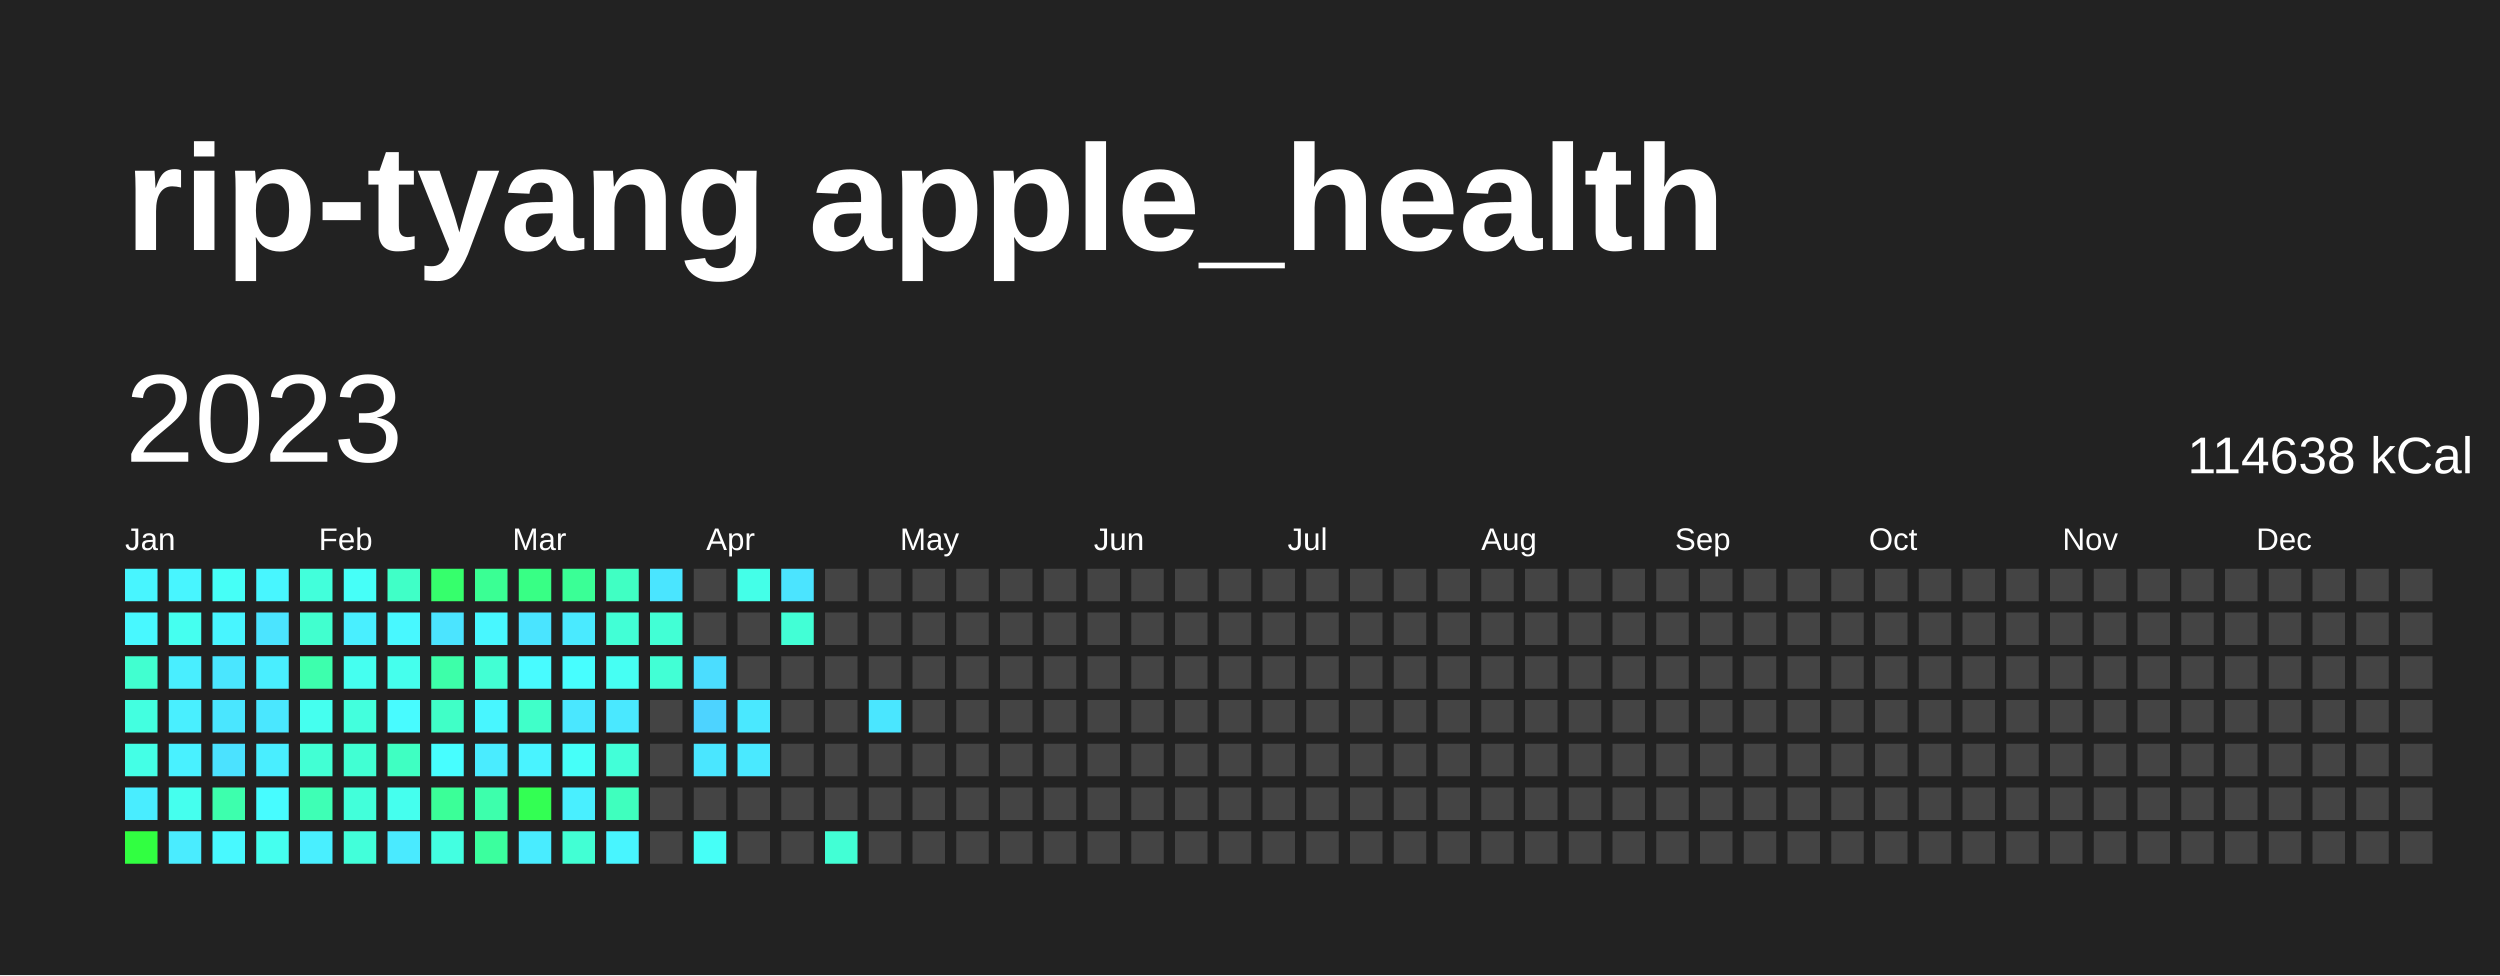
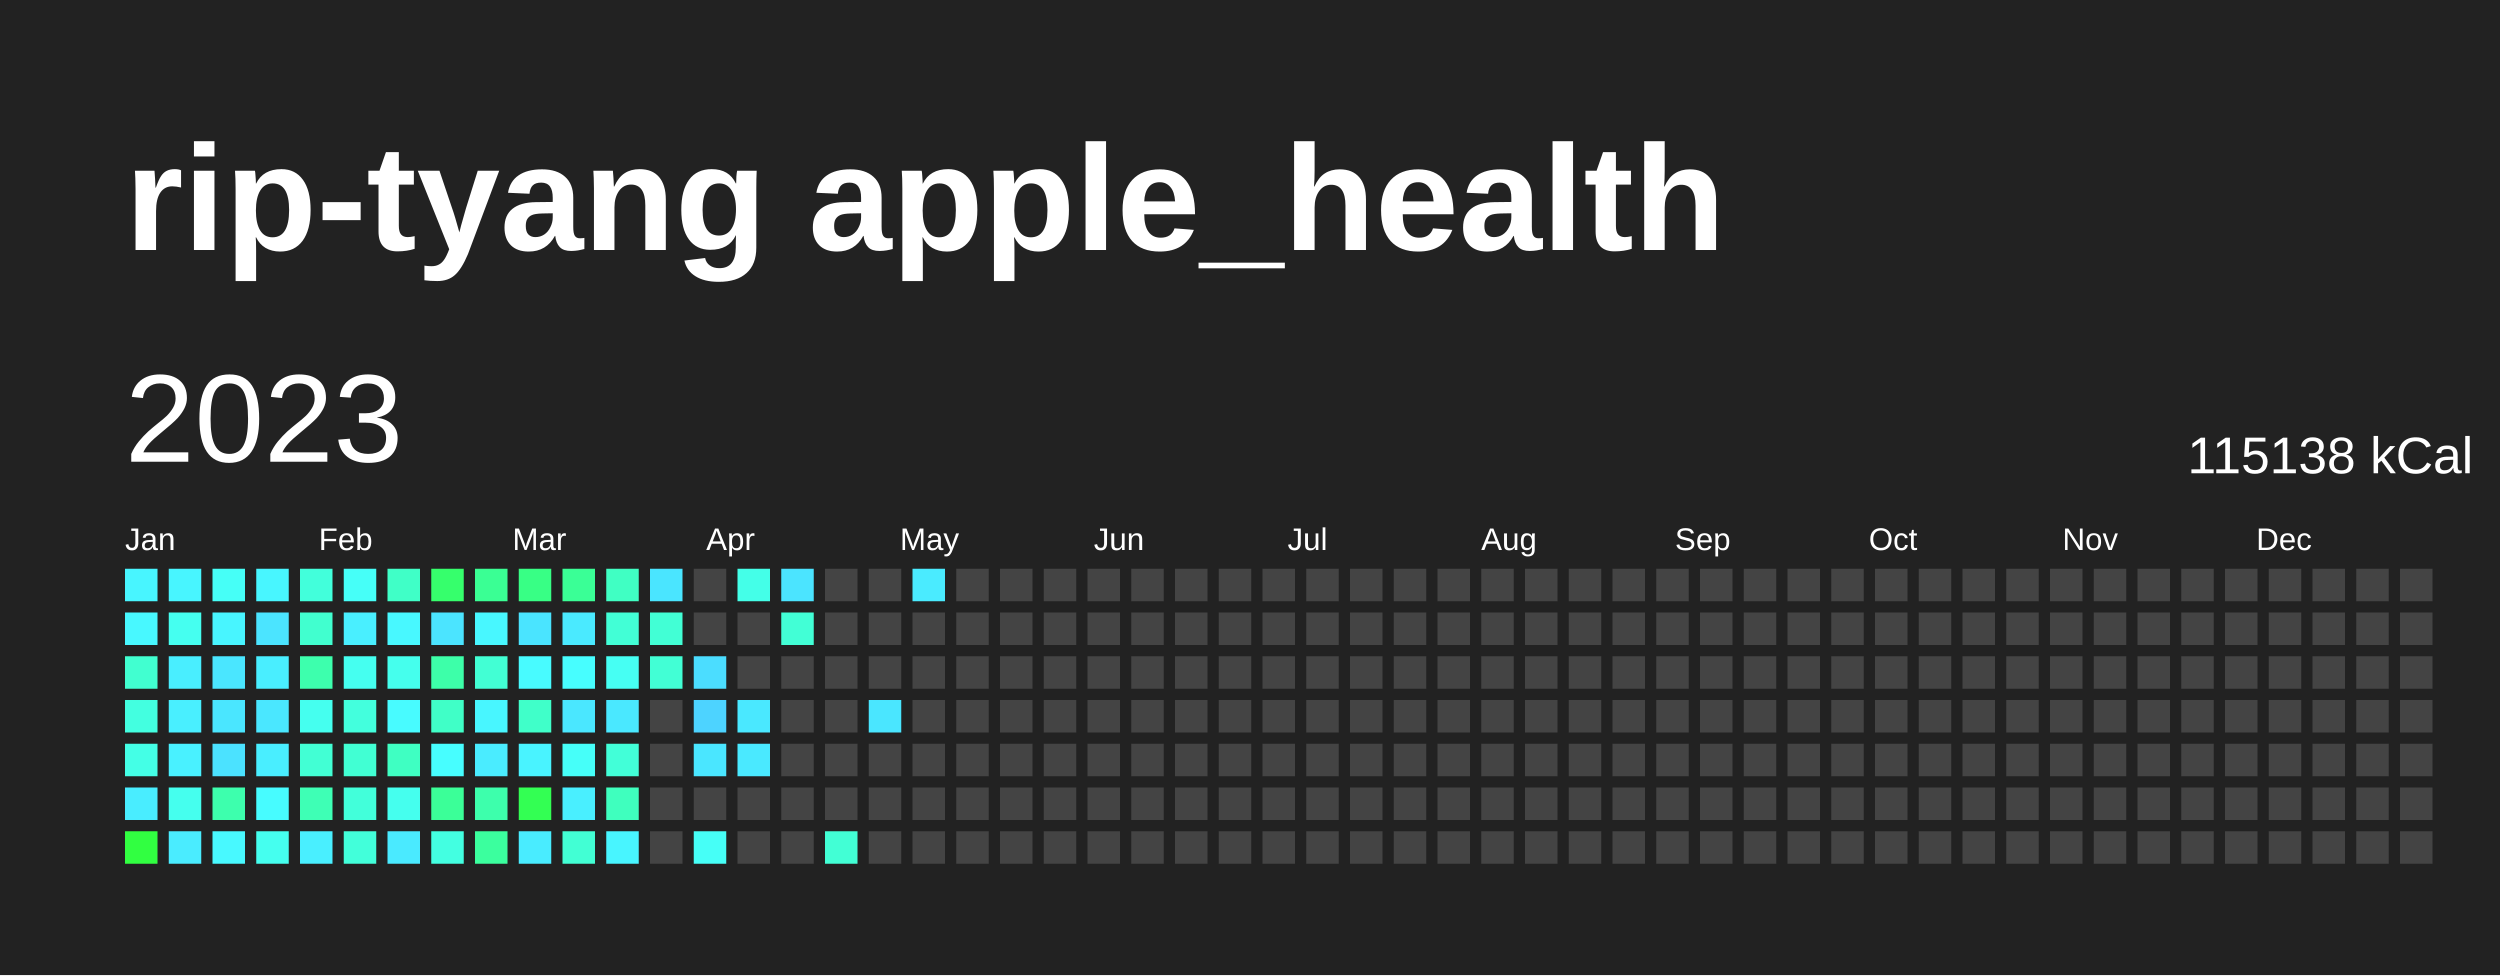
<svg xmlns="http://www.w3.org/2000/svg" baseProfile="full" height="78mm" version="1.1" viewBox="0,0,200,78" width="200mm">
  <defs />
  <rect fill="#222222" height="78" width="200" x="0" y="0" />
  <text fill="#FFFFFF" style="font-size:12px; font-family:Arial; font-weight:bold;" x="10" y="20">rip-tyang apple_health</text>
  <text dominant-baseline="hanging" fill="#FFFFFF" style="font-size:10.0px; font-family:Arial;" x="10" y="30">2023</text>
-   <text dominant-baseline="hanging" fill="#FFFFFF" style="font-size:4.125px; font-family:Arial;" x="175" y="35">114638 kCal</text>
+   <text dominant-baseline="hanging" fill="#FFFFFF" style="font-size:4.125px; font-family:Arial;" x="175" y="35">115138 kCal</text>
  <text fill="#FFFFFF" style="font-size:2.5px; font-family:Arial" x="10.0" y="44">Jan</text>
  <text fill="#FFFFFF" style="font-size:2.5px; font-family:Arial" x="25.5" y="44">Feb</text>
  <text fill="#FFFFFF" style="font-size:2.5px; font-family:Arial" x="41.0" y="44">Mar</text>
  <text fill="#FFFFFF" style="font-size:2.5px; font-family:Arial" x="56.5" y="44">Apr</text>
  <text fill="#FFFFFF" style="font-size:2.5px; font-family:Arial" x="72.0" y="44">May</text>
  <text fill="#FFFFFF" style="font-size:2.5px; font-family:Arial" x="87.5" y="44">Jun</text>
  <text fill="#FFFFFF" style="font-size:2.5px; font-family:Arial" x="103.0" y="44">Jul</text>
  <text fill="#FFFFFF" style="font-size:2.5px; font-family:Arial" x="118.5" y="44">Aug</text>
  <text fill="#FFFFFF" style="font-size:2.5px; font-family:Arial" x="134.0" y="44">Sep</text>
  <text fill="#FFFFFF" style="font-size:2.5px; font-family:Arial" x="149.5" y="44">Oct</text>
  <text fill="#FFFFFF" style="font-size:2.5px; font-family:Arial" x="165.0" y="44">Nov</text>
  <text fill="#FFFFFF" style="font-size:2.5px; font-family:Arial" x="180.5" y="44">Dec</text>
  <rect fill="#48f5ff" height="2.6" width="2.6" x="10.0" y="45.5" />
  <rect fill="#48f8ff" height="2.6" width="2.6" x="10.0" y="49.0" />
  <rect fill="#41ffd0" height="2.6" width="2.6" x="10.0" y="52.5" />
  <rect fill="#43ffe0" height="2.6" width="2.6" x="10.0" y="56.0" />
  <rect fill="#44ffe6" height="2.6" width="2.6" x="10.0" y="59.5" />
  <rect fill="#49edff" height="2.6" width="2.6" x="10.0" y="63.0" />
  <rect fill="#31ff41" height="2.6" width="2.6" x="10.0" y="66.5" />
  <rect fill="#48f5ff" height="2.6" width="2.6" x="13.5" y="45.5" />
  <rect fill="#45fff0" height="2.6" width="2.6" x="13.5" y="49.0" />
  <rect fill="#49eeff" height="2.6" width="2.6" x="13.5" y="52.5" />
  <rect fill="#49efff" height="2.6" width="2.6" x="13.5" y="56.0" />
  <rect fill="#49f1ff" height="2.6" width="2.6" x="13.5" y="59.5" />
  <rect fill="#45ffee" height="2.6" width="2.6" x="13.5" y="63.0" />
  <rect fill="#4aecff" height="2.6" width="2.6" x="13.5" y="66.5" />
  <rect fill="#46fff7" height="2.6" width="2.6" x="17.0" y="45.5" />
  <rect fill="#48f5ff" height="2.6" width="2.6" x="17.0" y="49.0" />
  <rect fill="#4ae6ff" height="2.6" width="2.6" x="17.0" y="52.5" />
  <rect fill="#4ae6ff" height="2.6" width="2.6" x="17.0" y="56.0" />
  <rect fill="#4be2ff" height="2.6" width="2.6" x="17.0" y="59.5" />
  <rect fill="#3dffad" height="2.6" width="2.6" x="17.0" y="63.0" />
  <rect fill="#48f9ff" height="2.6" width="2.6" x="17.0" y="66.5" />
  <rect fill="#48f6ff" height="2.6" width="2.6" x="20.5" y="45.5" />
  <rect fill="#4be4ff" height="2.6" width="2.6" x="20.5" y="49.0" />
  <rect fill="#49eeff" height="2.6" width="2.6" x="20.5" y="52.5" />
  <rect fill="#4ae7ff" height="2.6" width="2.6" x="20.5" y="56.0" />
  <rect fill="#49eeff" height="2.6" width="2.6" x="20.5" y="59.5" />
  <rect fill="#47fcff" height="2.6" width="2.6" x="20.5" y="63.0" />
  <rect fill="#45ffef" height="2.6" width="2.6" x="20.5" y="66.5" />
  <rect fill="#42ffdb" height="2.6" width="2.6" x="24.0" y="45.5" />
  <rect fill="#41ffcf" height="2.6" width="2.6" x="24.0" y="49.0" />
  <rect fill="#3dffad" height="2.6" width="2.6" x="24.0" y="52.5" />
  <rect fill="#45ffef" height="2.6" width="2.6" x="24.0" y="56.0" />
  <rect fill="#42ffd4" height="2.6" width="2.6" x="24.0" y="59.5" />
  <rect fill="#3effb5" height="2.6" width="2.6" x="24.0" y="63.0" />
  <rect fill="#49efff" height="2.6" width="2.6" x="24.0" y="66.5" />
  <rect fill="#46fff8" height="2.6" width="2.6" x="27.5" y="45.5" />
  <rect fill="#49efff" height="2.6" width="2.6" x="27.5" y="49.0" />
  <rect fill="#45fff0" height="2.6" width="2.6" x="27.5" y="52.5" />
  <rect fill="#43ffdd" height="2.6" width="2.6" x="27.5" y="56.0" />
  <rect fill="#41ffd3" height="2.6" width="2.6" x="27.5" y="59.5" />
  <rect fill="#42ffda" height="2.6" width="2.6" x="27.5" y="63.0" />
  <rect fill="#42ffda" height="2.6" width="2.6" x="27.5" y="66.5" />
  <rect fill="#40ffc7" height="2.6" width="2.6" x="31.0" y="45.5" />
  <rect fill="#48f8ff" height="2.6" width="2.6" x="31.0" y="49.0" />
  <rect fill="#45ffed" height="2.6" width="2.6" x="31.0" y="52.5" />
  <rect fill="#48fbff" height="2.6" width="2.6" x="31.0" y="56.0" />
  <rect fill="#3fffc2" height="2.6" width="2.6" x="31.0" y="59.5" />
  <rect fill="#45ffee" height="2.6" width="2.6" x="31.0" y="63.0" />
  <rect fill="#4aeaff" height="2.6" width="2.6" x="31.0" y="66.5" />
  <rect fill="#36ff6c" height="2.6" width="2.6" x="34.5" y="45.5" />
  <rect fill="#4be4ff" height="2.6" width="2.6" x="34.5" y="49.0" />
  <rect fill="#3dffa9" height="2.6" width="2.6" x="34.5" y="52.5" />
  <rect fill="#40ffc7" height="2.6" width="2.6" x="34.5" y="56.0" />
  <rect fill="#47feff" height="2.6" width="2.6" x="34.5" y="59.5" />
  <rect fill="#3bff98" height="2.6" width="2.6" x="34.5" y="63.0" />
  <rect fill="#43ffe1" height="2.6" width="2.6" x="34.5" y="66.5" />
  <rect fill="#3aff94" height="2.6" width="2.6" x="38.0" y="45.5" />
  <rect fill="#48f7ff" height="2.6" width="2.6" x="38.0" y="49.0" />
  <rect fill="#42ffd4" height="2.6" width="2.6" x="38.0" y="52.5" />
  <rect fill="#48f6ff" height="2.6" width="2.6" x="38.0" y="56.0" />
  <rect fill="#4aecff" height="2.6" width="2.6" x="38.0" y="59.5" />
  <rect fill="#3dffac" height="2.6" width="2.6" x="38.0" y="63.0" />
  <rect fill="#3bff9e" height="2.6" width="2.6" x="38.0" y="66.5" />
  <rect fill="#38ff85" height="2.6" width="2.6" x="41.5" y="45.5" />
  <rect fill="#4ae4ff" height="2.6" width="2.6" x="41.5" y="49.0" />
  <rect fill="#48fbff" height="2.6" width="2.6" x="41.5" y="52.5" />
  <rect fill="#40ffc9" height="2.6" width="2.6" x="41.5" y="56.0" />
  <rect fill="#49f3ff" height="2.6" width="2.6" x="41.5" y="59.5" />
  <rect fill="#33ff53" height="2.6" width="2.6" x="41.5" y="63.0" />
  <rect fill="#49ecff" height="2.6" width="2.6" x="41.5" y="66.5" />
  <rect fill="#3aff96" height="2.6" width="2.6" x="45.0" y="45.5" />
  <rect fill="#4aeaff" height="2.6" width="2.6" x="45.0" y="49.0" />
  <rect fill="#47feff" height="2.6" width="2.6" x="45.0" y="52.5" />
  <rect fill="#4ae7ff" height="2.6" width="2.6" x="45.0" y="56.0" />
  <rect fill="#46fff9" height="2.6" width="2.6" x="45.0" y="59.5" />
  <rect fill="#49efff" height="2.6" width="2.6" x="45.0" y="63.0" />
  <rect fill="#42ffd4" height="2.6" width="2.6" x="45.0" y="66.5" />
  <rect fill="#40ffc3" height="2.6" width="2.6" x="48.5" y="45.5" />
  <rect fill="#42ffd6" height="2.6" width="2.6" x="48.5" y="49.0" />
  <rect fill="#46fff3" height="2.6" width="2.6" x="48.5" y="52.5" />
  <rect fill="#4ae8ff" height="2.6" width="2.6" x="48.5" y="56.0" />
  <rect fill="#42ffd8" height="2.6" width="2.6" x="48.5" y="59.5" />
  <rect fill="#3fffbe" height="2.6" width="2.6" x="48.5" y="63.0" />
  <rect fill="#48f5ff" height="2.6" width="2.6" x="48.5" y="66.5" />
  <rect fill="#4ae5ff" height="2.6" width="2.6" x="52.0" y="45.5" />
  <rect fill="#42ffd5" height="2.6" width="2.6" x="52.0" y="49.0" />
  <rect fill="#42ffd5" height="2.6" width="2.6" x="52.0" y="52.5" />
  <rect fill="#444444" height="2.6" width="2.6" x="52.0" y="56.0" />
  <rect fill="#444444" height="2.6" width="2.6" x="52.0" y="59.5" />
  <rect fill="#444444" height="2.6" width="2.6" x="52.0" y="63.0" />
  <rect fill="#444444" height="2.6" width="2.6" x="52.0" y="66.5" />
  <rect fill="#444444" height="2.6" width="2.6" x="55.5" y="45.5" />
  <rect fill="#444444" height="2.6" width="2.6" x="55.5" y="49.0" />
  <rect fill="#4bddff" height="2.6" width="2.6" x="55.5" y="52.5" />
  <rect fill="#4dd3ff" height="2.6" width="2.6" x="55.5" y="56.0" />
  <rect fill="#4ae6ff" height="2.6" width="2.6" x="55.5" y="59.5" />
  <rect fill="#444444" height="2.6" width="2.6" x="55.5" y="63.0" />
  <rect fill="#46fff7" height="2.6" width="2.6" x="55.5" y="66.5" />
  <rect fill="#44ffe8" height="2.6" width="2.6" x="59.0" y="45.5" />
  <rect fill="#444444" height="2.6" width="2.6" x="59.0" y="49.0" />
  <rect fill="#444444" height="2.6" width="2.6" x="59.0" y="52.5" />
  <rect fill="#4ae8ff" height="2.6" width="2.6" x="59.0" y="56.0" />
  <rect fill="#4ae9ff" height="2.6" width="2.6" x="59.0" y="59.5" />
  <rect fill="#444444" height="2.6" width="2.6" x="59.0" y="63.0" />
  <rect fill="#444444" height="2.6" width="2.6" x="59.0" y="66.5" />
  <rect fill="#4be4ff" height="2.6" width="2.6" x="62.5" y="45.5" />
  <rect fill="#42ffd6" height="2.6" width="2.6" x="62.5" y="49.0" />
  <rect fill="#444444" height="2.6" width="2.6" x="62.5" y="52.5" />
  <rect fill="#444444" height="2.6" width="2.6" x="62.5" y="56.0" />
  <rect fill="#444444" height="2.6" width="2.6" x="62.5" y="59.5" />
  <rect fill="#444444" height="2.6" width="2.6" x="62.5" y="63.0" />
  <rect fill="#444444" height="2.6" width="2.6" x="62.5" y="66.5" />
  <rect fill="#444444" height="2.6" width="2.6" x="66.0" y="45.5" />
  <rect fill="#444444" height="2.6" width="2.6" x="66.0" y="49.0" />
  <rect fill="#444444" height="2.6" width="2.6" x="66.0" y="52.5" />
  <rect fill="#444444" height="2.6" width="2.6" x="66.0" y="56.0" />
  <rect fill="#444444" height="2.6" width="2.6" x="66.0" y="59.5" />
  <rect fill="#444444" height="2.6" width="2.6" x="66.0" y="63.0" />
  <rect fill="#42ffd5" height="2.6" width="2.6" x="66.0" y="66.5" />
  <rect fill="#444444" height="2.6" width="2.6" x="69.5" y="45.5" />
  <rect fill="#444444" height="2.6" width="2.6" x="69.5" y="49.0" />
  <rect fill="#444444" height="2.6" width="2.6" x="69.5" y="52.5" />
  <rect fill="#4ae6ff" height="2.6" width="2.6" x="69.5" y="56.0" />
  <rect fill="#444444" height="2.6" width="2.6" x="69.5" y="59.5" />
  <rect fill="#444444" height="2.6" width="2.6" x="69.5" y="63.0" />
  <rect fill="#444444" height="2.6" width="2.6" x="69.5" y="66.5" />
-   <rect fill="#444444" height="2.6" width="2.6" x="73.0" y="45.5" />
+   <rect fill="#4aebff" height="2.6" width="2.6" x="73.0" y="45.5" />
  <rect fill="#444444" height="2.6" width="2.6" x="73.0" y="49.0" />
  <rect fill="#444444" height="2.6" width="2.6" x="73.0" y="52.5" />
  <rect fill="#444444" height="2.6" width="2.6" x="73.0" y="56.0" />
  <rect fill="#444444" height="2.6" width="2.6" x="73.0" y="59.5" />
  <rect fill="#444444" height="2.6" width="2.6" x="73.0" y="63.0" />
  <rect fill="#444444" height="2.6" width="2.6" x="73.0" y="66.5" />
  <rect fill="#444444" height="2.6" width="2.6" x="76.5" y="45.5" />
  <rect fill="#444444" height="2.6" width="2.6" x="76.5" y="49.0" />
  <rect fill="#444444" height="2.6" width="2.6" x="76.5" y="52.5" />
  <rect fill="#444444" height="2.6" width="2.6" x="76.5" y="56.0" />
  <rect fill="#444444" height="2.6" width="2.6" x="76.5" y="59.5" />
  <rect fill="#444444" height="2.6" width="2.6" x="76.5" y="63.0" />
  <rect fill="#444444" height="2.6" width="2.6" x="76.5" y="66.5" />
  <rect fill="#444444" height="2.6" width="2.6" x="80.0" y="45.5" />
  <rect fill="#444444" height="2.6" width="2.6" x="80.0" y="49.0" />
  <rect fill="#444444" height="2.6" width="2.6" x="80.0" y="52.5" />
  <rect fill="#444444" height="2.6" width="2.6" x="80.0" y="56.0" />
  <rect fill="#444444" height="2.6" width="2.6" x="80.0" y="59.5" />
  <rect fill="#444444" height="2.6" width="2.6" x="80.0" y="63.0" />
  <rect fill="#444444" height="2.6" width="2.6" x="80.0" y="66.5" />
  <rect fill="#444444" height="2.6" width="2.6" x="83.5" y="45.5" />
  <rect fill="#444444" height="2.6" width="2.6" x="83.5" y="49.0" />
  <rect fill="#444444" height="2.6" width="2.6" x="83.5" y="52.5" />
  <rect fill="#444444" height="2.6" width="2.6" x="83.5" y="56.0" />
  <rect fill="#444444" height="2.6" width="2.6" x="83.5" y="59.5" />
  <rect fill="#444444" height="2.6" width="2.6" x="83.5" y="63.0" />
  <rect fill="#444444" height="2.6" width="2.6" x="83.5" y="66.5" />
  <rect fill="#444444" height="2.6" width="2.6" x="87.0" y="45.5" />
  <rect fill="#444444" height="2.6" width="2.6" x="87.0" y="49.0" />
  <rect fill="#444444" height="2.6" width="2.6" x="87.0" y="52.5" />
  <rect fill="#444444" height="2.6" width="2.6" x="87.0" y="56.0" />
  <rect fill="#444444" height="2.6" width="2.6" x="87.0" y="59.5" />
  <rect fill="#444444" height="2.6" width="2.6" x="87.0" y="63.0" />
  <rect fill="#444444" height="2.6" width="2.6" x="87.0" y="66.5" />
  <rect fill="#444444" height="2.6" width="2.6" x="90.5" y="45.5" />
  <rect fill="#444444" height="2.6" width="2.6" x="90.5" y="49.0" />
  <rect fill="#444444" height="2.6" width="2.6" x="90.5" y="52.5" />
  <rect fill="#444444" height="2.6" width="2.6" x="90.5" y="56.0" />
  <rect fill="#444444" height="2.6" width="2.6" x="90.5" y="59.5" />
  <rect fill="#444444" height="2.6" width="2.6" x="90.5" y="63.0" />
  <rect fill="#444444" height="2.6" width="2.6" x="90.5" y="66.5" />
  <rect fill="#444444" height="2.6" width="2.6" x="94.0" y="45.5" />
  <rect fill="#444444" height="2.6" width="2.6" x="94.0" y="49.0" />
  <rect fill="#444444" height="2.6" width="2.6" x="94.0" y="52.5" />
  <rect fill="#444444" height="2.6" width="2.6" x="94.0" y="56.0" />
  <rect fill="#444444" height="2.6" width="2.6" x="94.0" y="59.5" />
  <rect fill="#444444" height="2.6" width="2.6" x="94.0" y="63.0" />
  <rect fill="#444444" height="2.6" width="2.6" x="94.0" y="66.5" />
  <rect fill="#444444" height="2.6" width="2.6" x="97.5" y="45.5" />
  <rect fill="#444444" height="2.6" width="2.6" x="97.5" y="49.0" />
  <rect fill="#444444" height="2.6" width="2.6" x="97.5" y="52.5" />
  <rect fill="#444444" height="2.6" width="2.6" x="97.5" y="56.0" />
  <rect fill="#444444" height="2.6" width="2.6" x="97.5" y="59.5" />
  <rect fill="#444444" height="2.6" width="2.6" x="97.5" y="63.0" />
  <rect fill="#444444" height="2.6" width="2.6" x="97.5" y="66.5" />
  <rect fill="#444444" height="2.6" width="2.6" x="101.0" y="45.5" />
  <rect fill="#444444" height="2.6" width="2.6" x="101.0" y="49.0" />
  <rect fill="#444444" height="2.6" width="2.6" x="101.0" y="52.5" />
  <rect fill="#444444" height="2.6" width="2.6" x="101.0" y="56.0" />
  <rect fill="#444444" height="2.6" width="2.6" x="101.0" y="59.5" />
  <rect fill="#444444" height="2.6" width="2.6" x="101.0" y="63.0" />
  <rect fill="#444444" height="2.6" width="2.6" x="101.0" y="66.5" />
  <rect fill="#444444" height="2.6" width="2.6" x="104.5" y="45.5" />
  <rect fill="#444444" height="2.6" width="2.6" x="104.5" y="49.0" />
  <rect fill="#444444" height="2.6" width="2.6" x="104.5" y="52.5" />
  <rect fill="#444444" height="2.6" width="2.6" x="104.5" y="56.0" />
  <rect fill="#444444" height="2.6" width="2.6" x="104.5" y="59.5" />
  <rect fill="#444444" height="2.6" width="2.6" x="104.5" y="63.0" />
  <rect fill="#444444" height="2.6" width="2.6" x="104.5" y="66.5" />
  <rect fill="#444444" height="2.6" width="2.6" x="108.0" y="45.5" />
  <rect fill="#444444" height="2.6" width="2.6" x="108.0" y="49.0" />
  <rect fill="#444444" height="2.6" width="2.6" x="108.0" y="52.5" />
  <rect fill="#444444" height="2.6" width="2.6" x="108.0" y="56.0" />
  <rect fill="#444444" height="2.6" width="2.6" x="108.0" y="59.5" />
  <rect fill="#444444" height="2.6" width="2.6" x="108.0" y="63.0" />
  <rect fill="#444444" height="2.6" width="2.6" x="108.0" y="66.5" />
  <rect fill="#444444" height="2.6" width="2.6" x="111.5" y="45.5" />
  <rect fill="#444444" height="2.6" width="2.6" x="111.5" y="49.0" />
  <rect fill="#444444" height="2.6" width="2.6" x="111.5" y="52.5" />
  <rect fill="#444444" height="2.6" width="2.6" x="111.5" y="56.0" />
  <rect fill="#444444" height="2.6" width="2.6" x="111.5" y="59.5" />
  <rect fill="#444444" height="2.6" width="2.6" x="111.5" y="63.0" />
  <rect fill="#444444" height="2.6" width="2.6" x="111.5" y="66.5" />
  <rect fill="#444444" height="2.6" width="2.6" x="115.0" y="45.5" />
  <rect fill="#444444" height="2.6" width="2.6" x="115.0" y="49.0" />
  <rect fill="#444444" height="2.6" width="2.6" x="115.0" y="52.5" />
  <rect fill="#444444" height="2.6" width="2.6" x="115.0" y="56.0" />
  <rect fill="#444444" height="2.6" width="2.6" x="115.0" y="59.5" />
  <rect fill="#444444" height="2.6" width="2.6" x="115.0" y="63.0" />
  <rect fill="#444444" height="2.6" width="2.6" x="115.0" y="66.5" />
  <rect fill="#444444" height="2.6" width="2.6" x="118.5" y="45.5" />
  <rect fill="#444444" height="2.6" width="2.6" x="118.5" y="49.0" />
  <rect fill="#444444" height="2.6" width="2.6" x="118.5" y="52.5" />
  <rect fill="#444444" height="2.6" width="2.6" x="118.5" y="56.0" />
  <rect fill="#444444" height="2.6" width="2.6" x="118.5" y="59.5" />
  <rect fill="#444444" height="2.6" width="2.6" x="118.5" y="63.0" />
  <rect fill="#444444" height="2.6" width="2.6" x="118.5" y="66.5" />
  <rect fill="#444444" height="2.6" width="2.6" x="122.0" y="45.5" />
  <rect fill="#444444" height="2.6" width="2.6" x="122.0" y="49.0" />
  <rect fill="#444444" height="2.6" width="2.6" x="122.0" y="52.5" />
  <rect fill="#444444" height="2.6" width="2.6" x="122.0" y="56.0" />
  <rect fill="#444444" height="2.6" width="2.6" x="122.0" y="59.5" />
  <rect fill="#444444" height="2.6" width="2.6" x="122.0" y="63.0" />
  <rect fill="#444444" height="2.6" width="2.6" x="122.0" y="66.5" />
  <rect fill="#444444" height="2.6" width="2.6" x="125.5" y="45.5" />
  <rect fill="#444444" height="2.6" width="2.6" x="125.5" y="49.0" />
  <rect fill="#444444" height="2.6" width="2.6" x="125.5" y="52.5" />
  <rect fill="#444444" height="2.6" width="2.6" x="125.5" y="56.0" />
  <rect fill="#444444" height="2.6" width="2.6" x="125.5" y="59.5" />
  <rect fill="#444444" height="2.6" width="2.6" x="125.5" y="63.0" />
  <rect fill="#444444" height="2.6" width="2.6" x="125.5" y="66.5" />
  <rect fill="#444444" height="2.6" width="2.6" x="129.0" y="45.5" />
  <rect fill="#444444" height="2.6" width="2.6" x="129.0" y="49.0" />
  <rect fill="#444444" height="2.6" width="2.6" x="129.0" y="52.5" />
  <rect fill="#444444" height="2.6" width="2.6" x="129.0" y="56.0" />
  <rect fill="#444444" height="2.6" width="2.6" x="129.0" y="59.5" />
  <rect fill="#444444" height="2.6" width="2.6" x="129.0" y="63.0" />
  <rect fill="#444444" height="2.6" width="2.6" x="129.0" y="66.5" />
  <rect fill="#444444" height="2.6" width="2.6" x="132.5" y="45.5" />
  <rect fill="#444444" height="2.6" width="2.6" x="132.5" y="49.0" />
  <rect fill="#444444" height="2.6" width="2.6" x="132.5" y="52.5" />
  <rect fill="#444444" height="2.6" width="2.6" x="132.5" y="56.0" />
  <rect fill="#444444" height="2.6" width="2.6" x="132.5" y="59.5" />
  <rect fill="#444444" height="2.6" width="2.6" x="132.5" y="63.0" />
  <rect fill="#444444" height="2.6" width="2.6" x="132.5" y="66.5" />
  <rect fill="#444444" height="2.6" width="2.6" x="136.0" y="45.5" />
  <rect fill="#444444" height="2.6" width="2.6" x="136.0" y="49.0" />
  <rect fill="#444444" height="2.6" width="2.6" x="136.0" y="52.5" />
  <rect fill="#444444" height="2.6" width="2.6" x="136.0" y="56.0" />
  <rect fill="#444444" height="2.6" width="2.6" x="136.0" y="59.5" />
  <rect fill="#444444" height="2.6" width="2.6" x="136.0" y="63.0" />
  <rect fill="#444444" height="2.6" width="2.6" x="136.0" y="66.5" />
  <rect fill="#444444" height="2.6" width="2.6" x="139.5" y="45.5" />
  <rect fill="#444444" height="2.6" width="2.6" x="139.5" y="49.0" />
  <rect fill="#444444" height="2.6" width="2.6" x="139.5" y="52.5" />
  <rect fill="#444444" height="2.6" width="2.6" x="139.5" y="56.0" />
  <rect fill="#444444" height="2.6" width="2.6" x="139.5" y="59.5" />
  <rect fill="#444444" height="2.6" width="2.6" x="139.5" y="63.0" />
  <rect fill="#444444" height="2.6" width="2.6" x="139.5" y="66.5" />
  <rect fill="#444444" height="2.6" width="2.6" x="143.0" y="45.5" />
  <rect fill="#444444" height="2.6" width="2.6" x="143.0" y="49.0" />
  <rect fill="#444444" height="2.6" width="2.6" x="143.0" y="52.5" />
  <rect fill="#444444" height="2.6" width="2.6" x="143.0" y="56.0" />
  <rect fill="#444444" height="2.6" width="2.6" x="143.0" y="59.5" />
  <rect fill="#444444" height="2.6" width="2.6" x="143.0" y="63.0" />
  <rect fill="#444444" height="2.6" width="2.6" x="143.0" y="66.5" />
  <rect fill="#444444" height="2.6" width="2.6" x="146.5" y="45.5" />
  <rect fill="#444444" height="2.6" width="2.6" x="146.5" y="49.0" />
  <rect fill="#444444" height="2.6" width="2.6" x="146.5" y="52.5" />
  <rect fill="#444444" height="2.6" width="2.6" x="146.5" y="56.0" />
  <rect fill="#444444" height="2.6" width="2.6" x="146.5" y="59.5" />
  <rect fill="#444444" height="2.6" width="2.6" x="146.5" y="63.0" />
  <rect fill="#444444" height="2.6" width="2.6" x="146.5" y="66.5" />
  <rect fill="#444444" height="2.6" width="2.6" x="150.0" y="45.5" />
  <rect fill="#444444" height="2.6" width="2.6" x="150.0" y="49.0" />
  <rect fill="#444444" height="2.6" width="2.6" x="150.0" y="52.5" />
  <rect fill="#444444" height="2.6" width="2.6" x="150.0" y="56.0" />
  <rect fill="#444444" height="2.6" width="2.6" x="150.0" y="59.5" />
  <rect fill="#444444" height="2.6" width="2.6" x="150.0" y="63.0" />
  <rect fill="#444444" height="2.6" width="2.6" x="150.0" y="66.5" />
  <rect fill="#444444" height="2.6" width="2.6" x="153.5" y="45.5" />
  <rect fill="#444444" height="2.6" width="2.6" x="153.5" y="49.0" />
  <rect fill="#444444" height="2.6" width="2.6" x="153.5" y="52.5" />
  <rect fill="#444444" height="2.6" width="2.6" x="153.5" y="56.0" />
  <rect fill="#444444" height="2.6" width="2.6" x="153.5" y="59.5" />
  <rect fill="#444444" height="2.6" width="2.6" x="153.5" y="63.0" />
  <rect fill="#444444" height="2.6" width="2.6" x="153.5" y="66.5" />
  <rect fill="#444444" height="2.6" width="2.6" x="157.0" y="45.5" />
  <rect fill="#444444" height="2.6" width="2.6" x="157.0" y="49.0" />
  <rect fill="#444444" height="2.6" width="2.6" x="157.0" y="52.5" />
  <rect fill="#444444" height="2.6" width="2.6" x="157.0" y="56.0" />
  <rect fill="#444444" height="2.6" width="2.6" x="157.0" y="59.5" />
  <rect fill="#444444" height="2.6" width="2.6" x="157.0" y="63.0" />
  <rect fill="#444444" height="2.6" width="2.6" x="157.0" y="66.5" />
  <rect fill="#444444" height="2.6" width="2.6" x="160.5" y="45.5" />
  <rect fill="#444444" height="2.6" width="2.6" x="160.5" y="49.0" />
  <rect fill="#444444" height="2.6" width="2.6" x="160.5" y="52.5" />
  <rect fill="#444444" height="2.6" width="2.6" x="160.5" y="56.0" />
  <rect fill="#444444" height="2.6" width="2.6" x="160.5" y="59.5" />
  <rect fill="#444444" height="2.6" width="2.6" x="160.5" y="63.0" />
  <rect fill="#444444" height="2.6" width="2.6" x="160.5" y="66.5" />
  <rect fill="#444444" height="2.6" width="2.6" x="164.0" y="45.5" />
  <rect fill="#444444" height="2.6" width="2.6" x="164.0" y="49.0" />
  <rect fill="#444444" height="2.6" width="2.6" x="164.0" y="52.5" />
  <rect fill="#444444" height="2.6" width="2.6" x="164.0" y="56.0" />
  <rect fill="#444444" height="2.6" width="2.6" x="164.0" y="59.5" />
  <rect fill="#444444" height="2.6" width="2.6" x="164.0" y="63.0" />
  <rect fill="#444444" height="2.6" width="2.6" x="164.0" y="66.5" />
  <rect fill="#444444" height="2.6" width="2.6" x="167.5" y="45.5" />
  <rect fill="#444444" height="2.6" width="2.6" x="167.5" y="49.0" />
  <rect fill="#444444" height="2.6" width="2.6" x="167.5" y="52.5" />
  <rect fill="#444444" height="2.6" width="2.6" x="167.5" y="56.0" />
  <rect fill="#444444" height="2.6" width="2.6" x="167.5" y="59.5" />
  <rect fill="#444444" height="2.6" width="2.6" x="167.5" y="63.0" />
  <rect fill="#444444" height="2.6" width="2.6" x="167.5" y="66.5" />
  <rect fill="#444444" height="2.6" width="2.6" x="171.0" y="45.5" />
  <rect fill="#444444" height="2.6" width="2.6" x="171.0" y="49.0" />
  <rect fill="#444444" height="2.6" width="2.6" x="171.0" y="52.5" />
  <rect fill="#444444" height="2.6" width="2.6" x="171.0" y="56.0" />
  <rect fill="#444444" height="2.6" width="2.6" x="171.0" y="59.5" />
  <rect fill="#444444" height="2.6" width="2.6" x="171.0" y="63.0" />
  <rect fill="#444444" height="2.6" width="2.6" x="171.0" y="66.5" />
  <rect fill="#444444" height="2.6" width="2.6" x="174.5" y="45.5" />
  <rect fill="#444444" height="2.6" width="2.6" x="174.5" y="49.0" />
  <rect fill="#444444" height="2.6" width="2.6" x="174.5" y="52.5" />
  <rect fill="#444444" height="2.6" width="2.6" x="174.5" y="56.0" />
  <rect fill="#444444" height="2.6" width="2.6" x="174.5" y="59.5" />
  <rect fill="#444444" height="2.6" width="2.6" x="174.5" y="63.0" />
  <rect fill="#444444" height="2.6" width="2.6" x="174.5" y="66.5" />
  <rect fill="#444444" height="2.6" width="2.6" x="178.0" y="45.5" />
  <rect fill="#444444" height="2.6" width="2.6" x="178.0" y="49.0" />
  <rect fill="#444444" height="2.6" width="2.6" x="178.0" y="52.5" />
  <rect fill="#444444" height="2.6" width="2.6" x="178.0" y="56.0" />
  <rect fill="#444444" height="2.6" width="2.6" x="178.0" y="59.5" />
  <rect fill="#444444" height="2.6" width="2.6" x="178.0" y="63.0" />
  <rect fill="#444444" height="2.6" width="2.6" x="178.0" y="66.5" />
  <rect fill="#444444" height="2.6" width="2.6" x="181.5" y="45.5" />
  <rect fill="#444444" height="2.6" width="2.6" x="181.5" y="49.0" />
  <rect fill="#444444" height="2.6" width="2.6" x="181.5" y="52.5" />
  <rect fill="#444444" height="2.6" width="2.6" x="181.5" y="56.0" />
  <rect fill="#444444" height="2.6" width="2.6" x="181.5" y="59.5" />
  <rect fill="#444444" height="2.6" width="2.6" x="181.5" y="63.0" />
  <rect fill="#444444" height="2.6" width="2.6" x="181.5" y="66.5" />
  <rect fill="#444444" height="2.6" width="2.6" x="185.0" y="45.5" />
  <rect fill="#444444" height="2.6" width="2.6" x="185.0" y="49.0" />
  <rect fill="#444444" height="2.6" width="2.6" x="185.0" y="52.5" />
  <rect fill="#444444" height="2.6" width="2.6" x="185.0" y="56.0" />
  <rect fill="#444444" height="2.6" width="2.6" x="185.0" y="59.5" />
  <rect fill="#444444" height="2.6" width="2.6" x="185.0" y="63.0" />
  <rect fill="#444444" height="2.6" width="2.6" x="185.0" y="66.5" />
  <rect fill="#444444" height="2.6" width="2.6" x="188.5" y="45.5" />
  <rect fill="#444444" height="2.6" width="2.6" x="188.5" y="49.0" />
  <rect fill="#444444" height="2.6" width="2.6" x="188.5" y="52.5" />
  <rect fill="#444444" height="2.6" width="2.6" x="188.5" y="56.0" />
  <rect fill="#444444" height="2.6" width="2.6" x="188.5" y="59.5" />
  <rect fill="#444444" height="2.6" width="2.6" x="188.5" y="63.0" />
  <rect fill="#444444" height="2.6" width="2.6" x="188.5" y="66.5" />
  <rect fill="#444444" height="2.6" width="2.6" x="192.0" y="45.5" />
  <rect fill="#444444" height="2.6" width="2.6" x="192.0" y="49.0" />
  <rect fill="#444444" height="2.6" width="2.6" x="192.0" y="52.5" />
  <rect fill="#444444" height="2.6" width="2.6" x="192.0" y="56.0" />
  <rect fill="#444444" height="2.6" width="2.6" x="192.0" y="59.5" />
  <rect fill="#444444" height="2.6" width="2.6" x="192.0" y="63.0" />
  <rect fill="#444444" height="2.6" width="2.6" x="192.0" y="66.5" />
</svg>
